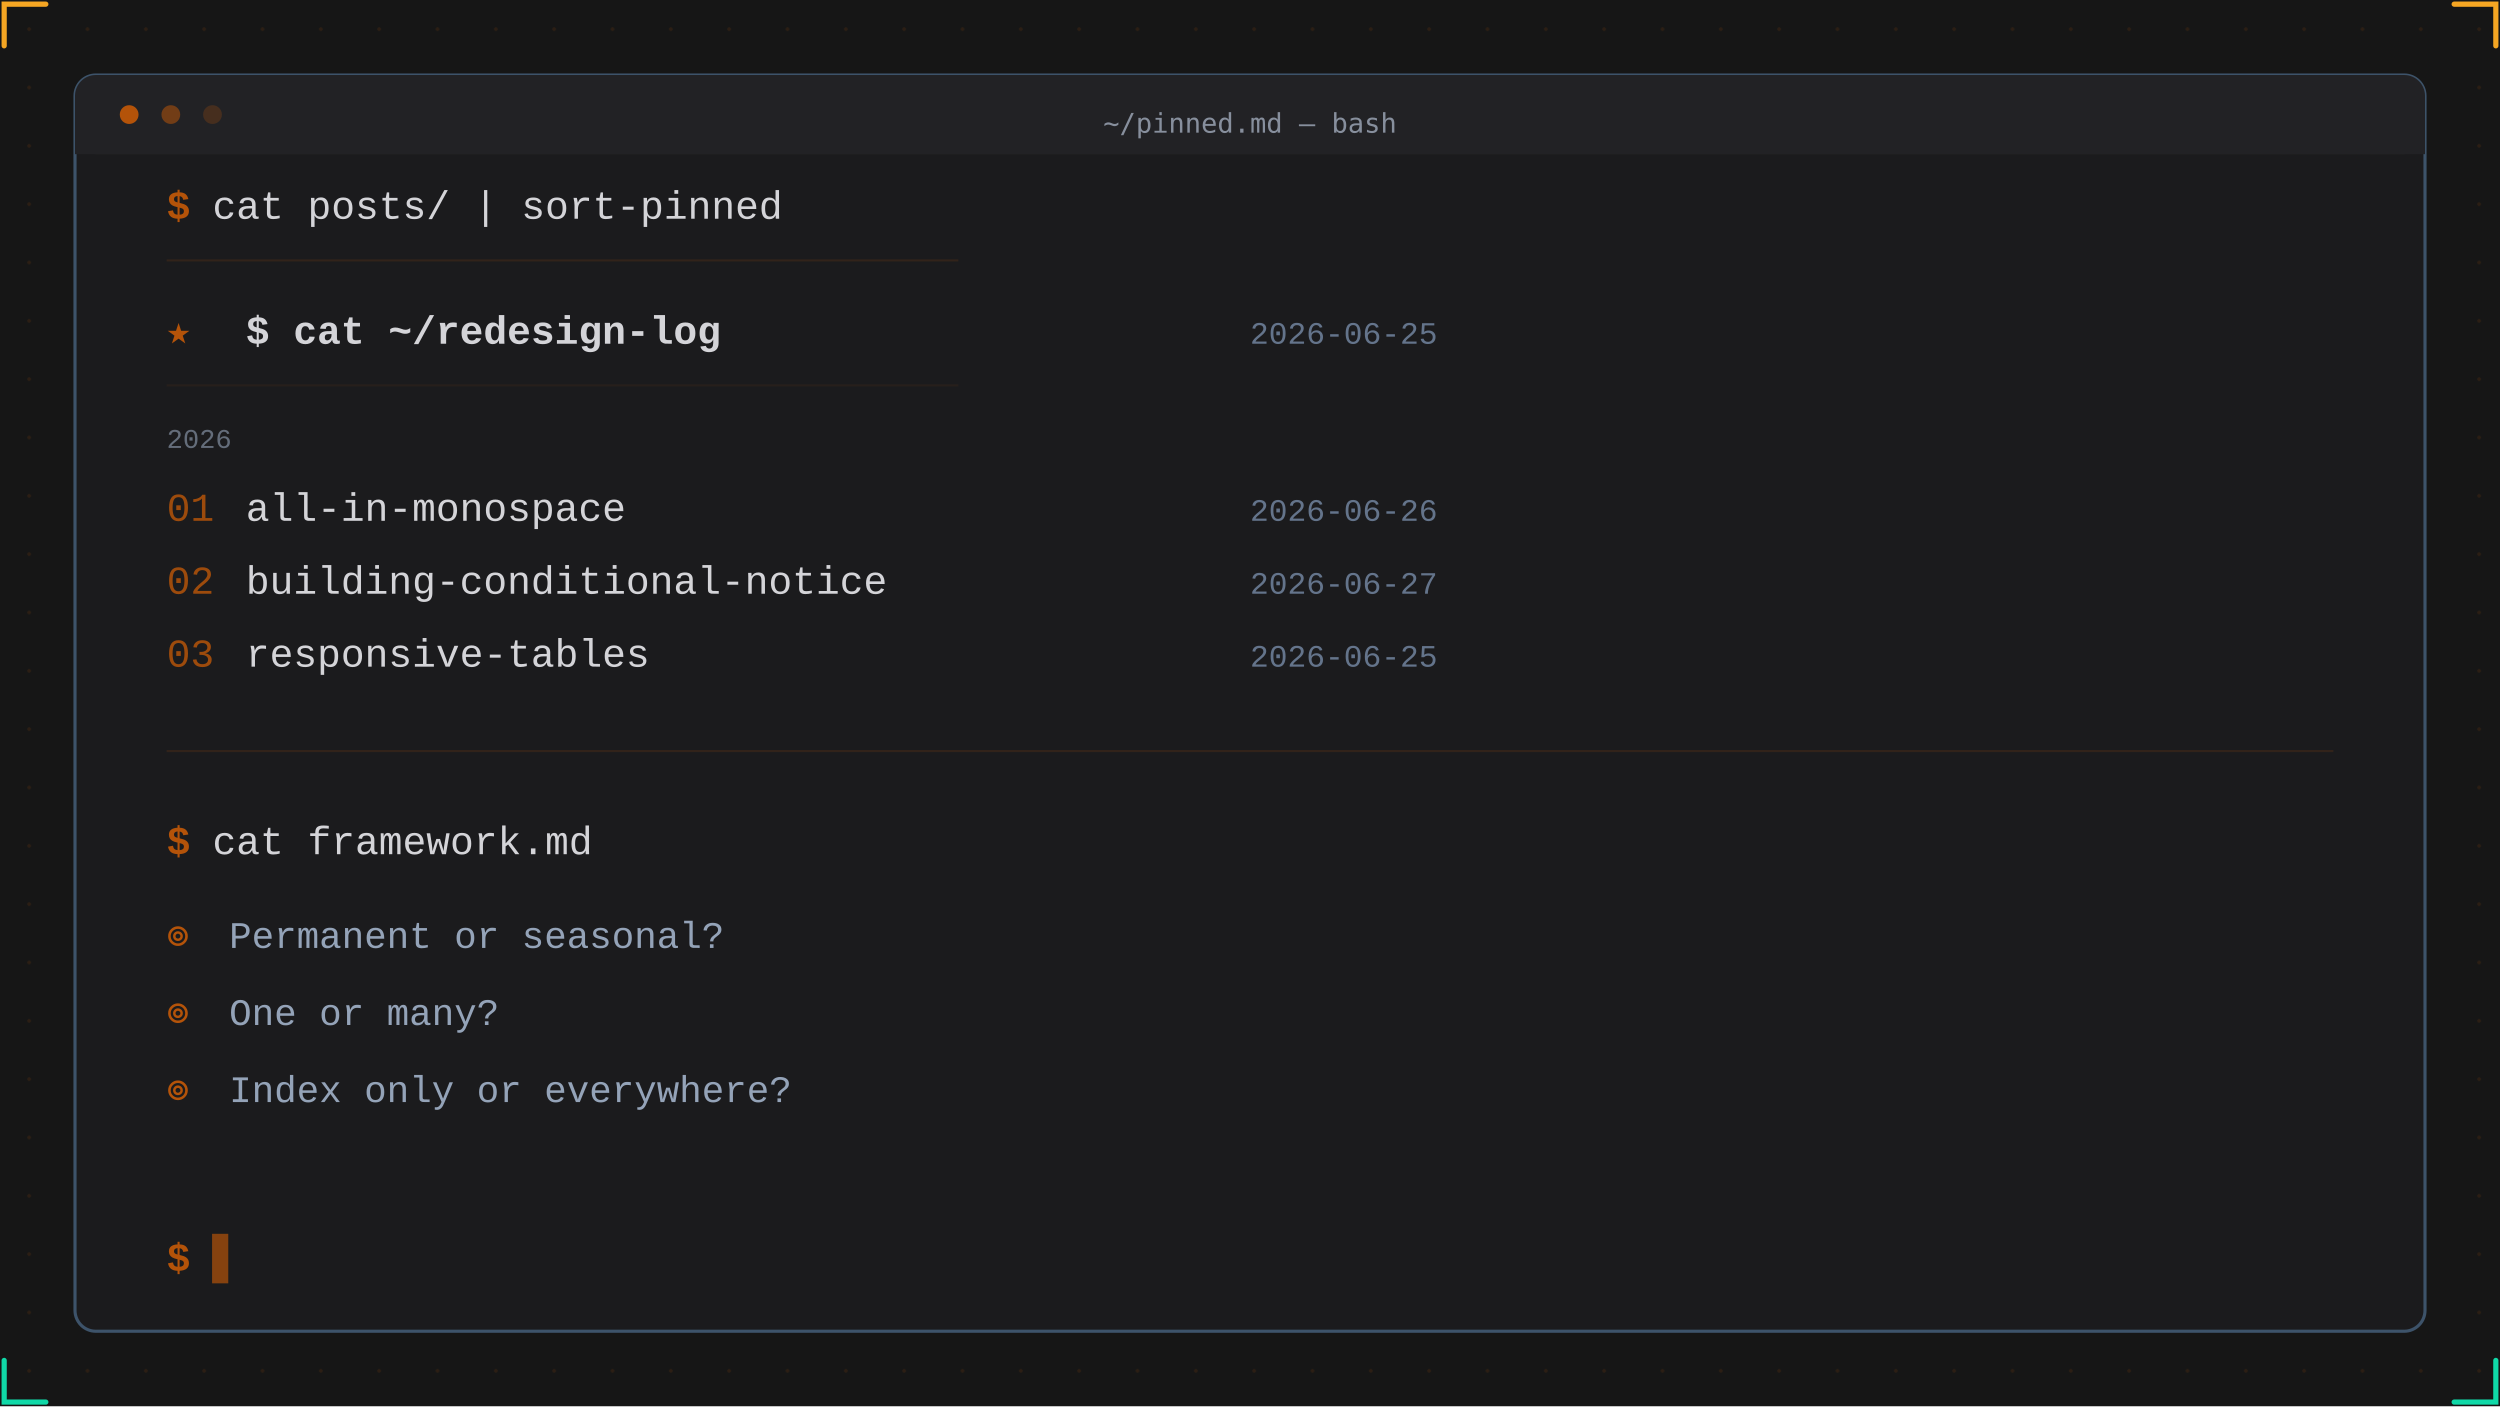
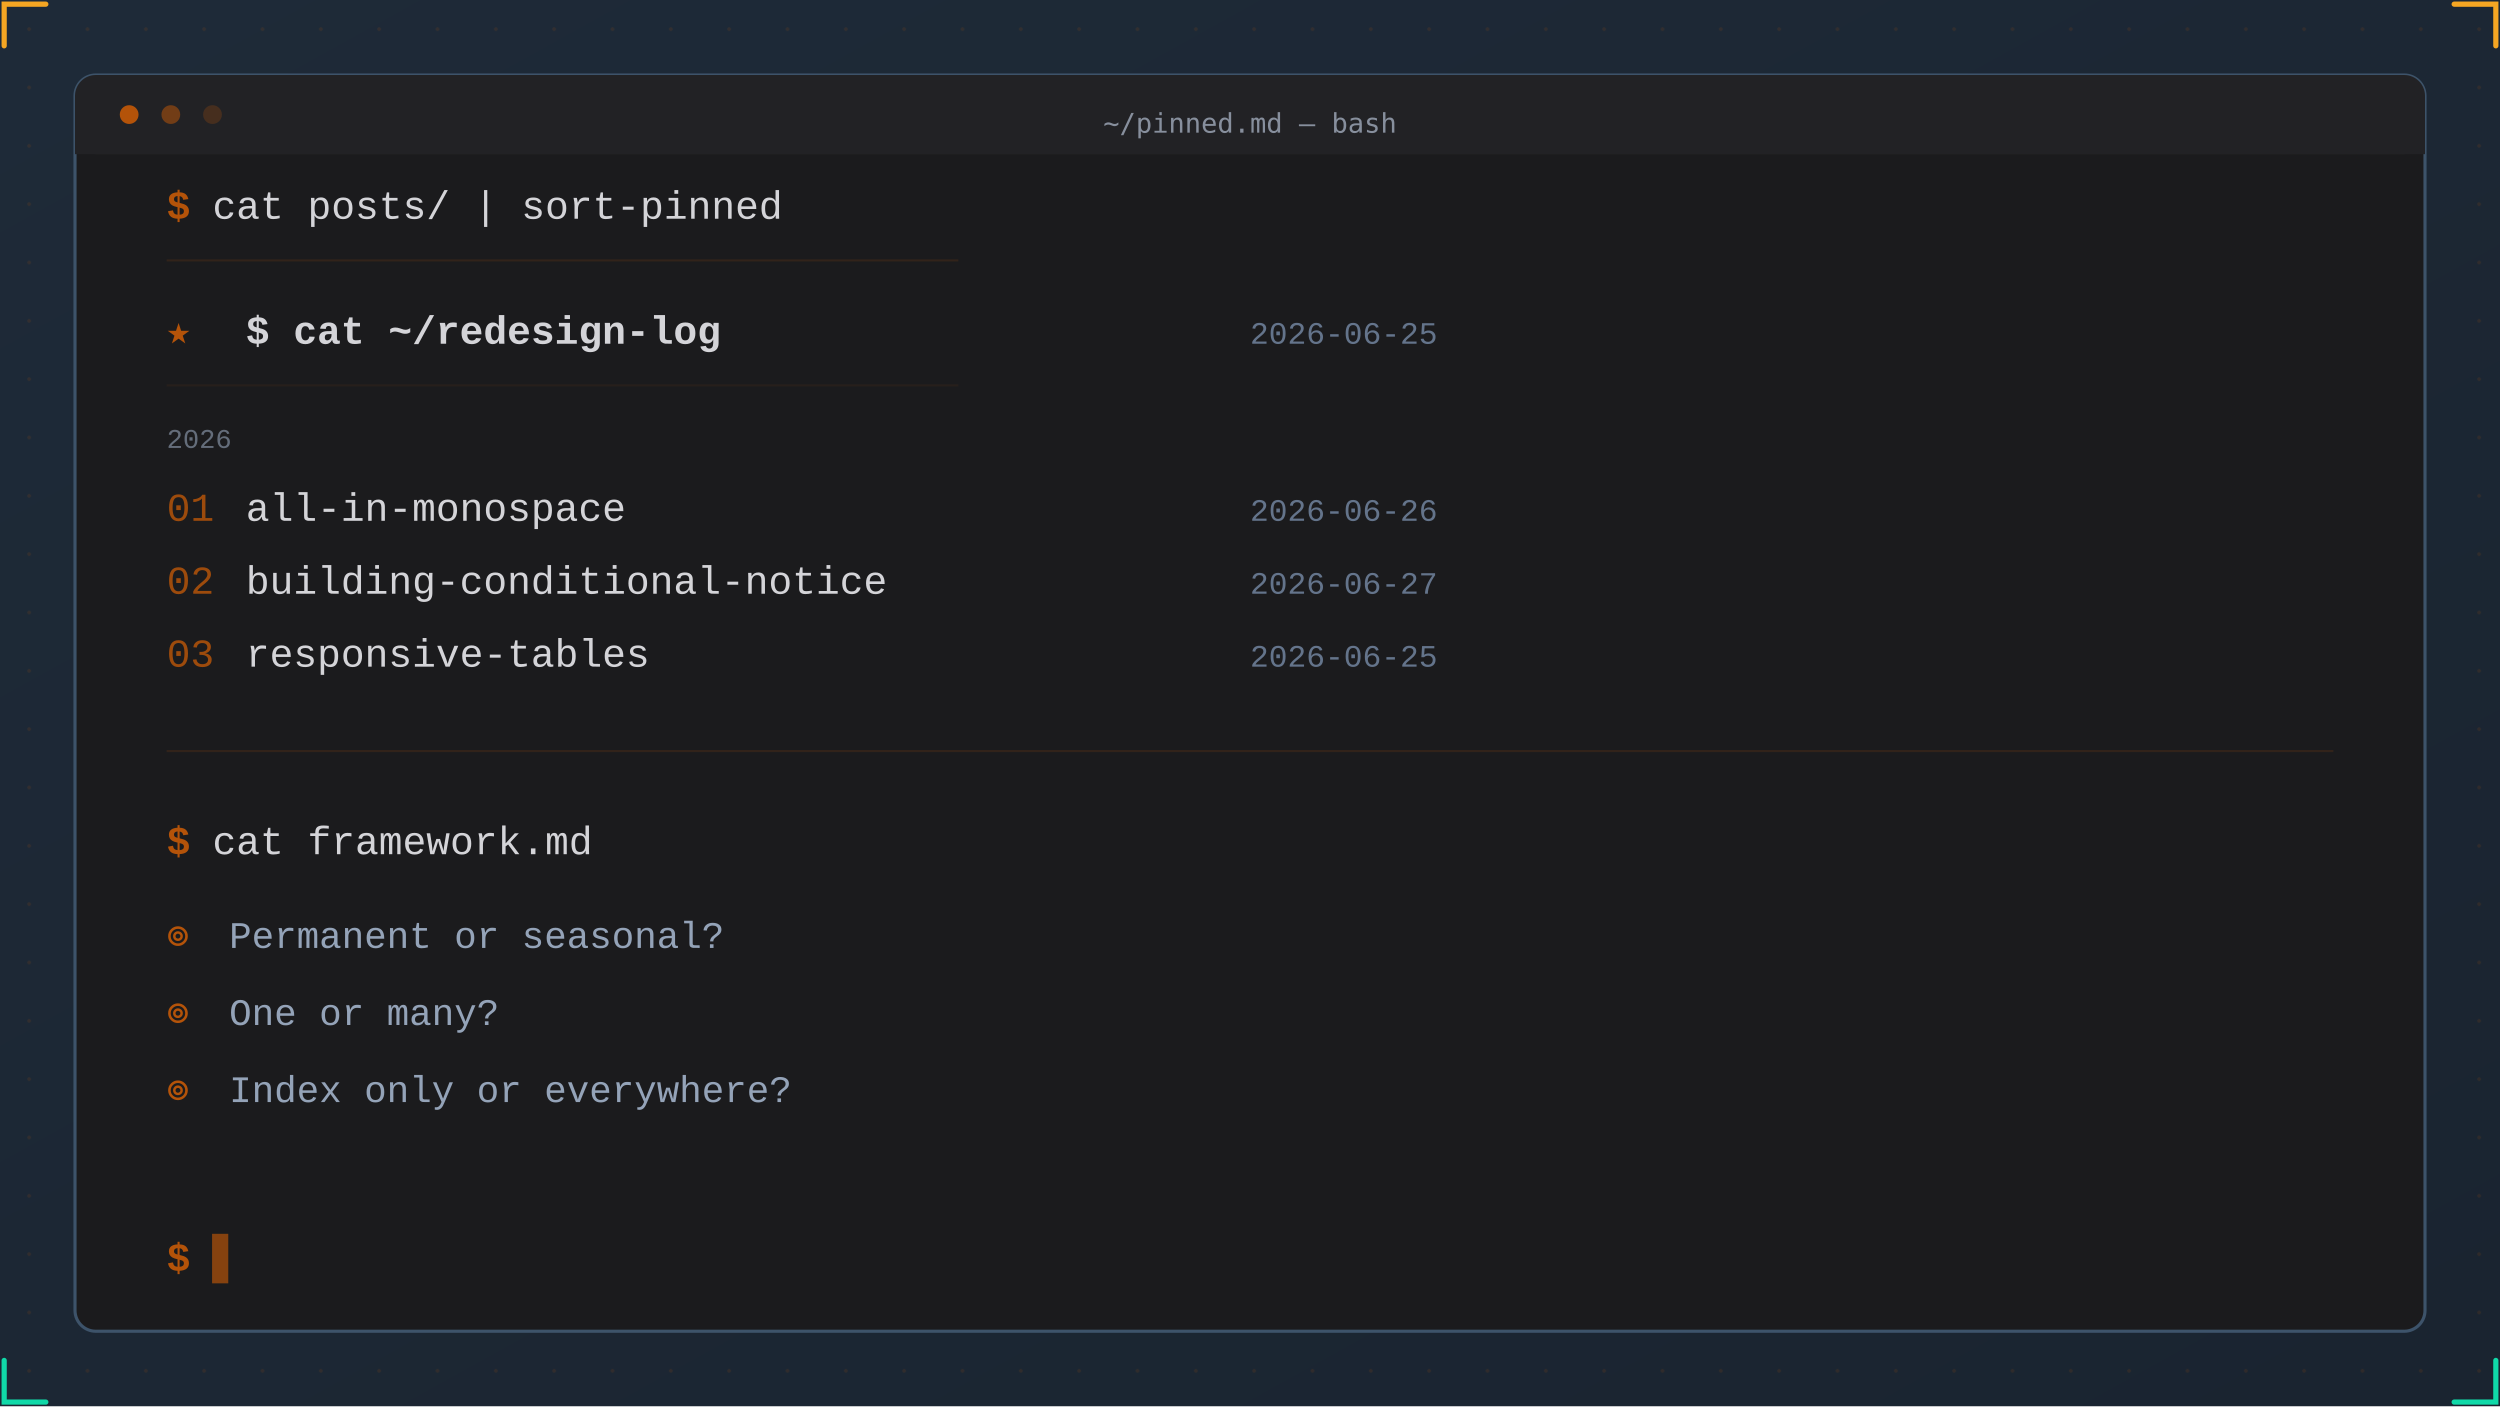
<svg xmlns="http://www.w3.org/2000/svg" viewBox="0 0 1200 675" width="1200" height="675">
  <defs>
    <pattern id="dots" x="0" y="0" width="28" height="28" patternUnits="userSpaceOnUse">
      <circle cx="14" cy="14" r="0.9" fill="#B45309" opacity="0.14" />
    </pattern>
+     <linearGradient id="bg" x1="0%" y1="0%" x2="100%" y2="100%">
+       <stop offset="0%" stop-color="#1E2A38" />
+       <stop offset="100%" stop-color="#1A2430" />
+     </linearGradient>
  </defs>
-   <rect width="1200" height="675" fill="#161616" />
+   <rect width="1200" height="675" fill="url(#bg)" />
  <rect width="1200" height="675" fill="url(#dots)" />
  <rect x="38" y="38" width="1124" height="599" rx="10" fill="#000" opacity="0.25" />
  <rect x="36" y="36" width="1128" height="603" rx="10" fill="#1B1B1D" stroke="#3D536A" stroke-width="1.5" />
  <rect x="36" y="36" width="1128" height="38" rx="10" fill="#222225" />
  <rect x="36" y="56" width="1128" height="18" fill="#222225" />
  <circle cx="62" cy="55" r="4.5" fill="#B45309" />
  <circle cx="82" cy="55" r="4.5" fill="#B45309" opacity="0.55" />
  <circle cx="102" cy="55" r="4.5" fill="#B45309" opacity="0.25" />
  <text x="600" y="60" font-family="ui-monospace,SFMono-Regular,monospace" font-size="13" fill="#878f9d" text-anchor="middle" dominant-baseline="middle">~/pinned.md — bash</text>
  <text x="80" y="105" font-family="'JetBrains Mono', 'Courier New', monospace" font-size="19" fill="#B45309" font-weight="700">$</text>
  <text x="102" y="105" font-family="'JetBrains Mono', 'Courier New', monospace" font-size="19" fill="#d4d4d8">cat posts/ | sort-pinned</text>
  <line x1="80" y1="125" x2="460" y2="125" stroke="#B45309" stroke-width="1" stroke-opacity="0.15" />
  <text x="80" y="165" font-family="'JetBrains Mono', 'Courier New', monospace" font-size="19" fill="#B45309">★</text>
  <text x="118" y="165" font-family="'JetBrains Mono', 'Courier New', monospace" font-size="19" fill="#d4d4d8" font-weight="600">$ cat ~/redesign-log</text>
  <text x="600" y="165" font-family="'JetBrains Mono', 'Courier New', monospace" font-size="15" fill="#64748b">2026-06-25</text>
  <line x1="80" y1="185" x2="460" y2="185" stroke="#B45309" stroke-width="1" stroke-opacity="0.08" />
  <text x="80" y="215" font-family="'JetBrains Mono', 'Courier New', monospace" font-size="13" fill="#94a3b8" opacity="0.6">2026</text>
  <text x="80" y="250" font-family="'JetBrains Mono', 'Courier New', monospace" font-size="19" fill="#B45309" opacity="0.85">01</text>
  <text x="118" y="250" font-family="'JetBrains Mono', 'Courier New', monospace" font-size="19" fill="#d4d4d8">all-in-monospace</text>
  <text x="600" y="250" font-family="'JetBrains Mono', 'Courier New', monospace" font-size="15" fill="#64748b">2026-06-26</text>
  <text x="80" y="285" font-family="'JetBrains Mono', 'Courier New', monospace" font-size="19" fill="#B45309" opacity="0.85">02</text>
  <text x="118" y="285" font-family="'JetBrains Mono', 'Courier New', monospace" font-size="19" fill="#d4d4d8">building-conditional-notice</text>
  <text x="600" y="285" font-family="'JetBrains Mono', 'Courier New', monospace" font-size="15" fill="#64748b">2026-06-27</text>
  <text x="80" y="320" font-family="'JetBrains Mono', 'Courier New', monospace" font-size="19" fill="#B45309" opacity="0.85">03</text>
  <text x="118" y="320" font-family="'JetBrains Mono', 'Courier New', monospace" font-size="19" fill="#d4d4d8">responsive-tables</text>
  <text x="600" y="320" font-family="'JetBrains Mono', 'Courier New', monospace" font-size="15" fill="#64748b">2026-06-25</text>
  <rect x="80" y="360" width="1040" height="1" fill="#B45309" opacity="0.15" />
  <text x="80" y="410" font-family="'JetBrains Mono', 'Courier New', monospace" font-size="19" fill="#B45309" font-weight="700">$</text>
  <text x="102" y="410" font-family="'JetBrains Mono', 'Courier New', monospace" font-size="19" fill="#d4d4d8">cat framework.md</text>
  <text x="80" y="455" font-family="'JetBrains Mono', 'Courier New', monospace" font-size="18" fill="#B45309">⊚</text>
  <text x="110" y="455" font-family="'JetBrains Mono', 'Courier New', monospace" font-size="18" fill="#94a3b8">Permanent or seasonal?</text>
  <text x="80" y="492" font-family="'JetBrains Mono', 'Courier New', monospace" font-size="18" fill="#B45309">⊚</text>
  <text x="110" y="492" font-family="'JetBrains Mono', 'Courier New', monospace" font-size="18" fill="#94a3b8">One or many?</text>
  <text x="80" y="529" font-family="'JetBrains Mono', 'Courier New', monospace" font-size="18" fill="#B45309">⊚</text>
  <text x="110" y="529" font-family="'JetBrains Mono', 'Courier New', monospace" font-size="18" fill="#94a3b8">Index only or everywhere?</text>
  <text x="80" y="610" font-family="'JetBrains Mono', 'Courier New', monospace" font-size="19" fill="#B45309" font-weight="700">$</text>
  <text x="102" y="611" font-family="'JetBrains Mono', 'Courier New', monospace" font-size="20" fill="#B45309" opacity="0.7">▋
    <animate attributeName="opacity" values="0.85;0;0.85" dur="1.1s" repeatCount="indefinite" />
  </text>
  <g stroke-linecap="round" fill="none">
    <path d="M 2 22 L 2 2 L 22 2" stroke="#F5A623" stroke-width="2.5" />
    <path d="M 1178 2 L 1198 2 L 1198 22" stroke="#F5A623" stroke-width="2.5" />
    <path d="M 2 653 L 2 673 L 22 673" stroke="#10D9A8" stroke-width="2.5" />
    <path d="M 1178 673 L 1198 673 L 1198 653" stroke="#10D9A8" stroke-width="2.5" />
    <path d="M 1184 316" stroke="#3D536A" stroke-width="6" stroke-linecap="round" />
    <path d="M 1184 338" stroke="#3D536A" stroke-width="6" stroke-linecap="round" />
    <path d="M 1184 360" stroke="#3D536A" stroke-width="6" stroke-linecap="round" />
  </g>
</svg>
